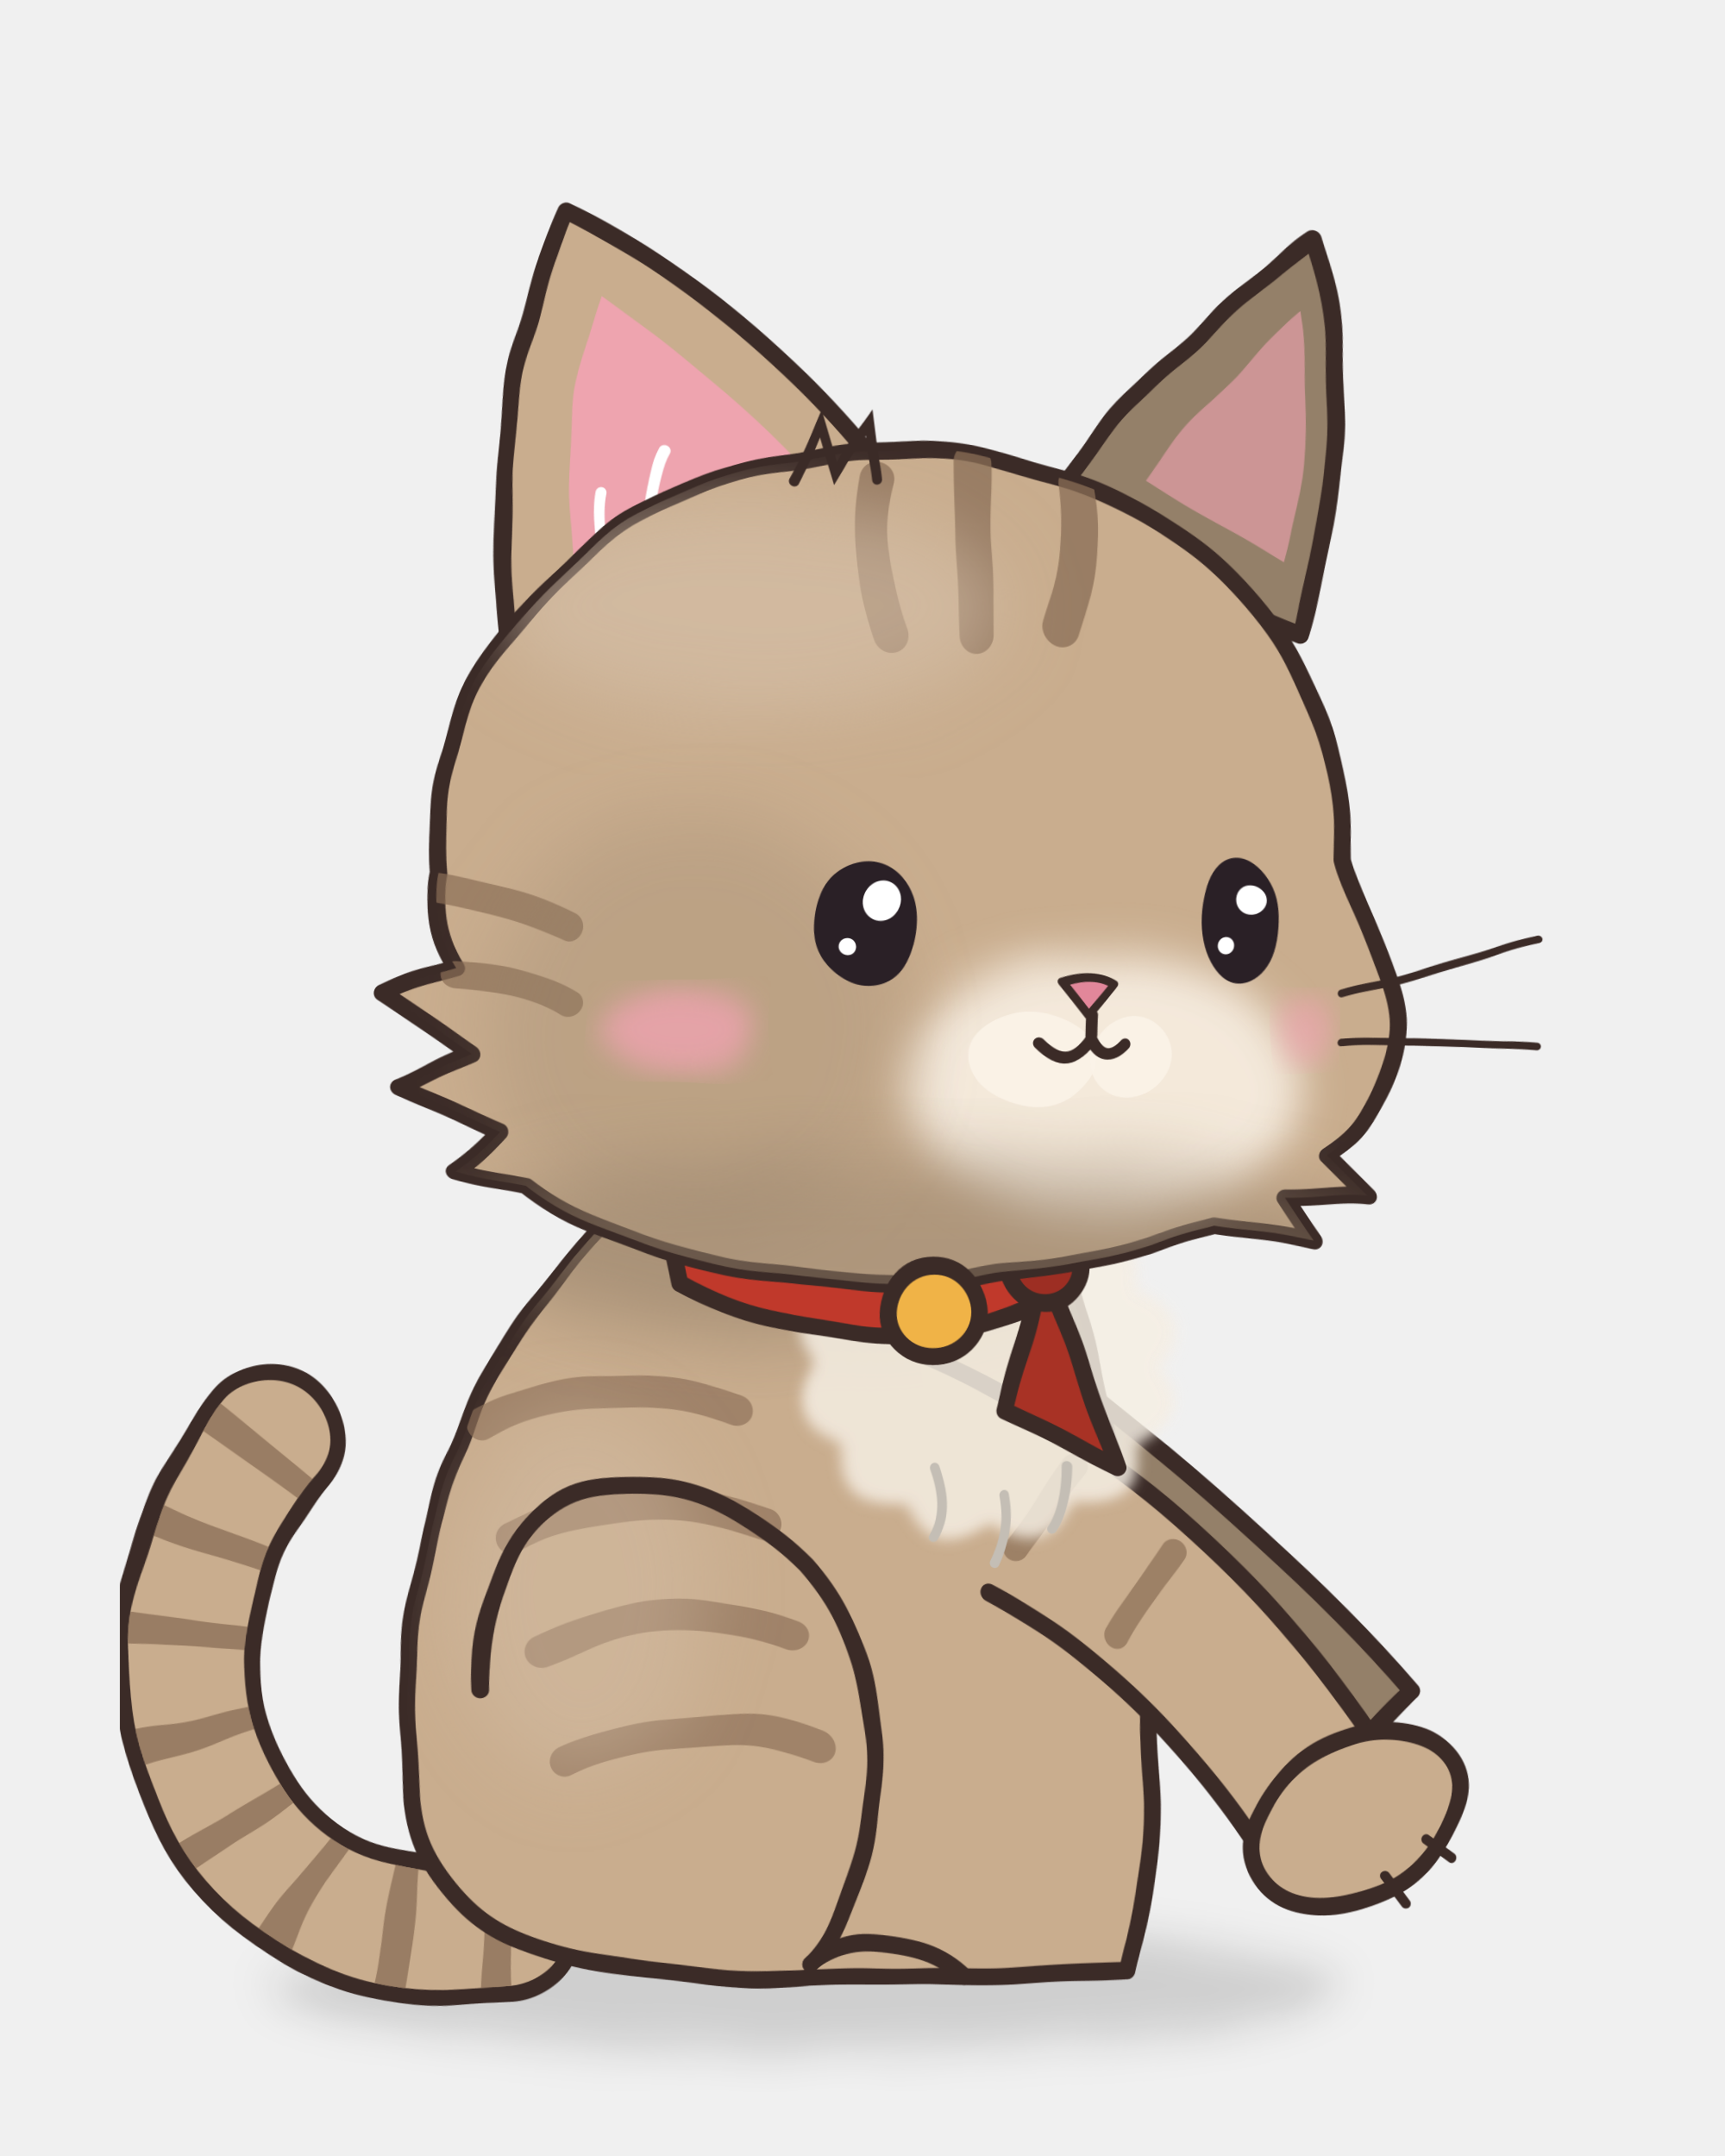
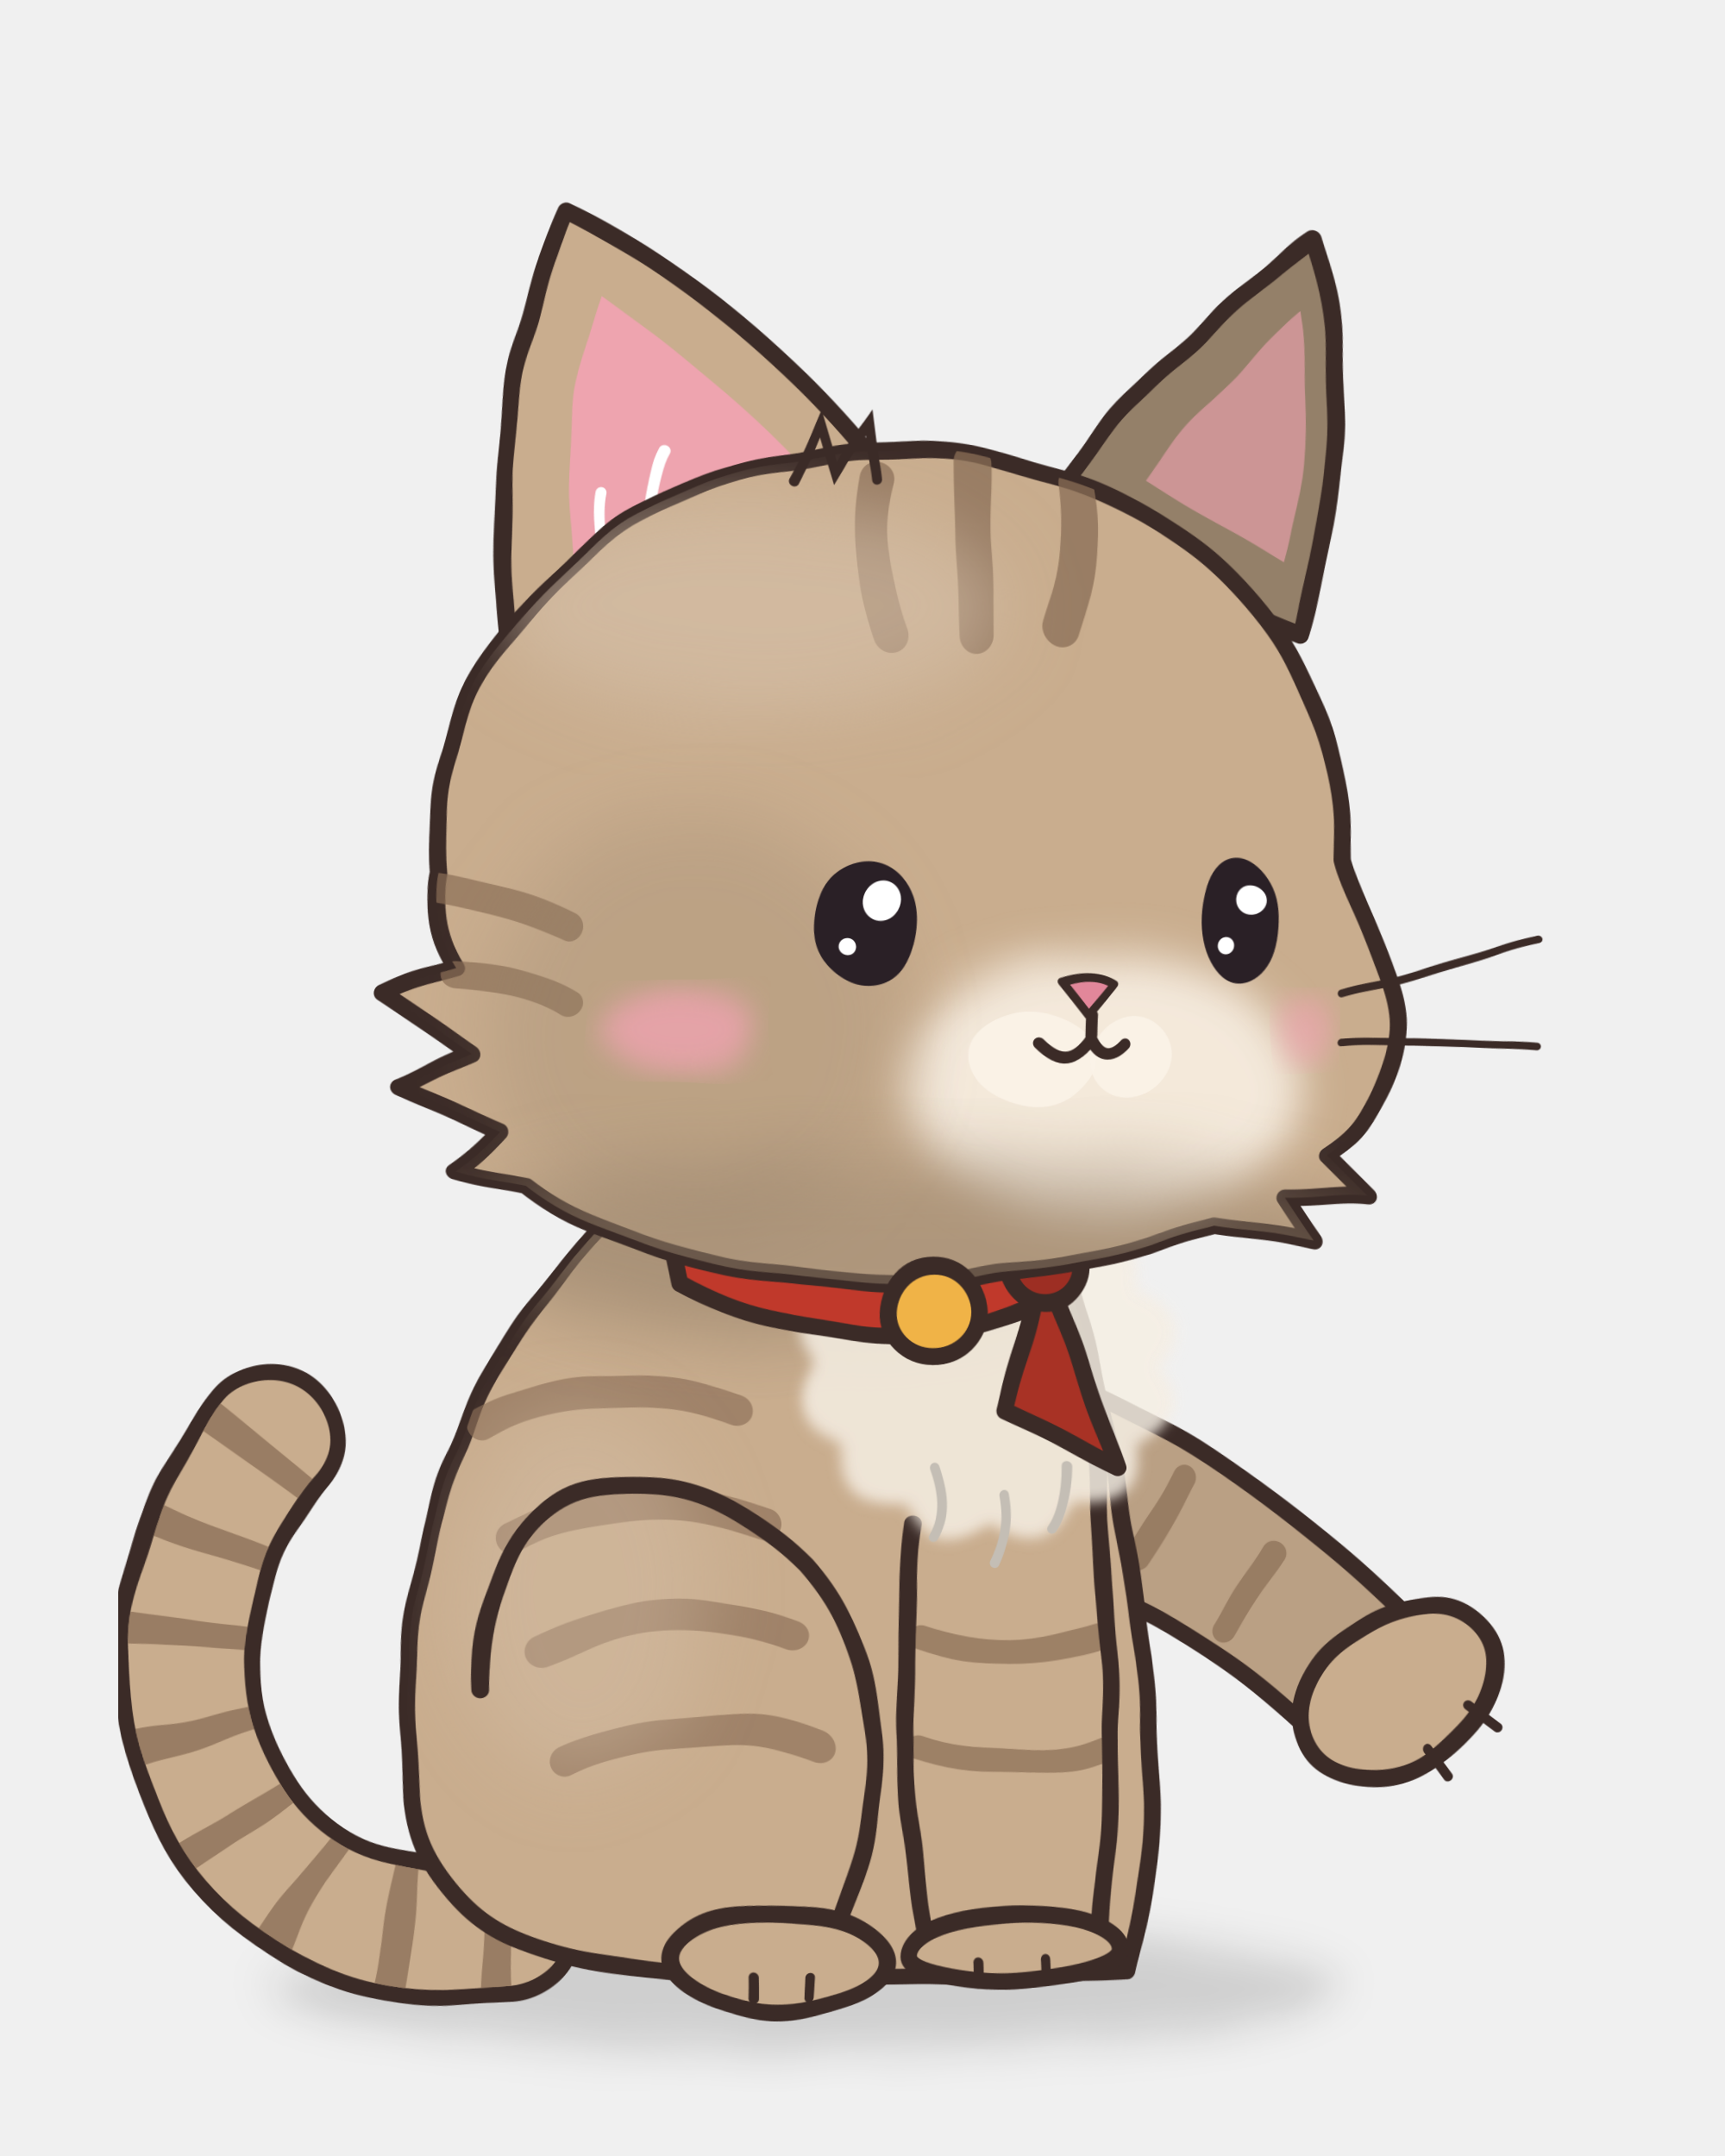
<svg xmlns="http://www.w3.org/2000/svg" viewBox="-104 -252 208 260">
  <defs>
    <filter id="ink" x="-5%" y="-5%" width="110%" height="110%">
      <feTurbulence type="fractalNoise" baseFrequency=".05" numOctaves="2" seed="3" result="n" />
      <feDisplacementMap in="SourceGraphic" in2="n" scale="2.2" />
    </filter>
    <filter id="pencil">
      <feTurbulence type="fractalNoise" baseFrequency="1.1 .35" numOctaves="2" seed="5" />
      <feColorMatrix values="0 0 0 0 .25  0 0 0 0 .2  0 0 0 0 .18  0 0 0 .22 -.02" />
      <feComposite in2="SourceGraphic" operator="in" />
    </filter>
    <filter id="blur1">
      <feGaussianBlur stdDeviation="1" />
    </filter>
    <filter id="blur2">
      <feGaussianBlur stdDeviation="2" />
    </filter>
    <filter id="blur3" x="-30%" y="-30%" width="160%" height="160%">
      <feGaussianBlur stdDeviation="3" />
    </filter>
    <filter id="blur4" x="-30%" y="-30%" width="160%" height="160%">
      <feGaussianBlur stdDeviation="5" />
    </filter>
  </defs>
  <g transform="translate(0 -150) scale(.85) translate(-120 -94)">
    <defs>
      <clipPath id="hsfoxwhitecalm">
        <path d="M60 98 C58 60 90 38 124 38 C160 38 188 60 188 96 C190 104 196 112 196 120 C196 128 192 134 186 138 L192 144 L180 144 L184 150 L170 148 C164 150 144 156 124 156 C102 156 82 150 72 142 L62 140 L68 134 L54 128 L64 123 L52 115 L62 111 C59 106 59 102 60 98 Z" />
      </clipPath>
      <clipPath id="bsfoxwhitecalm">
        <path d="M100 138 C68 150 52 194 56 228 C58 250 80 256 112 254 L158 254 C164 232 160 196 150 158 Z" />
      </clipPath>
    </defs>
    <g filter="url(#ink)">
      <ellipse cx="112" cy="256" rx="76" ry="9" fill="#000" opacity=".14" filter="url(#blur3)" />
      <path d="M70 248 C22 252 14 204 36 178" stroke="#3b2b27" stroke-width="21" fill="none" stroke-linecap="round" />
      <path d="M70 248 C22 252 14 204 36 178" stroke="#c9ad8e" stroke-width="16.5" fill="none" stroke-linecap="round" />
      <path d="M70 248 C22 252 14 204 36 178" stroke="#8a6d55" stroke-width="16.5" fill="none" stroke-dasharray="4 10" opacity=".75" />
-       <path d="M150 170 C168 184 186 200 198 214 L186 226 C174 214 158 200 146 192 Z" stroke="#3b2b27" stroke-width="2.4" stroke-linejoin="round" stroke-linecap="round" fill="#948069" />
+       <path d="M136 166 C160 172 182 188 198 204 L186 222 C172 208 156 198 138 196 Z" stroke="#3b2b27" stroke-width="2.4" stroke-linejoin="round" stroke-linecap="round" fill="#baa084" />
+       <path d="M166 184 l-7 11 M178 194 l-7 11" stroke="#8a6d55" stroke-width="3.5" stroke-linecap="round" opacity=".7" />
+       <ellipse cx="196" cy="214" rx="15" ry="10.5" stroke="#3b2b27" stroke-width="2.4" stroke-linejoin="round" stroke-linecap="round" fill="#c9ad8e" transform="rotate(-35 196 214)" />
+       <path d="M200 222 l3 4 M206 216 l4 3" stroke="#3b2b27" stroke-width="1.4" fill="none" stroke-linecap="round" />
      <path d="M100 138 C68 150 52 194 56 228 C58 250 80 256 112 254 L158 254 C164 232 160 196 150 158 Z" stroke="#3b2b27" stroke-width="2.4" stroke-linejoin="round" stroke-linecap="round" fill="#c9ad8e" />
      <g clip-path="url(#bsfoxwhitecalm)">
        <path d="M66 176 q18 -8 36 -2" stroke="#8a6d55" stroke-width="4.5" fill="none" stroke-linecap="round" opacity=".65" />
        <path d="M70 192 q18 -8 36 -2" stroke="#8a6d55" stroke-width="4.5" fill="none" stroke-linecap="round" opacity=".65" />
        <path d="M74 208 q18 -8 36 -2" stroke="#8a6d55" stroke-width="4.5" fill="none" stroke-linecap="round" opacity=".65" />
        <path d="M78 224 q18 -8 36 -2" stroke="#8a6d55" stroke-width="4.5" fill="none" stroke-linecap="round" opacity=".65" />
        <ellipse cx="110" cy="150" rx="44" ry="14" fill="#948069" opacity=".6" filter="url(#blur4)" />
        <ellipse cx="80" cy="200" rx="18" ry="26" fill="#d8c3ad" opacity=".35" filter="url(#blur4)" />
      </g>
      <path d="M66 214 C64 182 92 176 112 196 C126 212 124 240 112 252" fill="none" stroke="#3b2b27" stroke-width="2.4" stroke-linejoin="round" stroke-linecap="round" />
-       <path d="M112 252 C116 248 128 248 134 254" fill="none" stroke="#3b2b27" stroke-width="2.4" stroke-linejoin="round" stroke-linecap="round" />
-       <path d="M128 166 C152 176 176 196 192 220 L176 236 C164 218 148 204 132 196 Z" fill="#c9ad8e" />
-       <path d="M128 166 C152 176 176 196 192 220" fill="none" stroke="#3b2b27" stroke-width="2.4" stroke-linejoin="round" stroke-linecap="round" />
-       <path d="M176 236 C164 218 150 206 138 200" fill="none" stroke="#3b2b27" stroke-width="2.4" stroke-linejoin="round" stroke-linecap="round" />
-       <path d="M150 182 l-8 12 M164 194 l-8 12" stroke="#8a6d55" stroke-width="3.5" stroke-linecap="round" opacity=".7" />
-       <ellipse cx="190" cy="232" rx="16" ry="11" stroke="#3b2b27" stroke-width="2.4" stroke-linejoin="round" stroke-linecap="round" fill="#c9ad8e" transform="rotate(-30 190 232)" />
-       <path d="M194 240 l3 4 M200 235 l4 3" stroke="#3b2b27" stroke-width="1.4" fill="none" stroke-linecap="round" />
+       <ellipse cx="108" cy="252" rx="15" ry="7" stroke="#3b2b27" stroke-width="2.4" stroke-linejoin="round" stroke-linecap="round" fill="#c9ad8e" />
+       <path d="M104 254 v3 M112 254 v3" stroke="#3b2b27" stroke-width="1.4" fill="none" stroke-linecap="round" />
+       <path d="M128 176 C125 206 126 234 129 251 L154 251 C155 232 156 202 152 172 Z" fill="#c9ad8e" />
+       <path d="M128 206 q12 4 26 0 M128 222 q12 4 26 0" stroke="#8a6d55" stroke-width="3.5" fill="none" stroke-linecap="round" opacity=".7" />
+       <path d="M127 190 C125 210 126 234 129 251" fill="none" stroke="#3b2b27" stroke-width="2.4" stroke-linejoin="round" stroke-linecap="round" />
+       <path d="M152 172 C156 202 155 232 154 251" fill="none" stroke="#3b2b27" stroke-width="2.4" stroke-linejoin="round" stroke-linecap="round" />
+       <path d="M126 251 C126 244 157 244 157 251 C157 256 126 256 126 251 Z" stroke="#3b2b27" stroke-width="2.4" stroke-linejoin="round" stroke-linecap="round" fill="#c9ad8e" />
+       <path d="M136 252 v3 M146 252 v3" stroke="#3b2b27" stroke-width="1.4" fill="none" stroke-linecap="round" />
      <path d="M162.0 168.0 Q167.9 175.5 158.8 179.0 Q159.9 188.5 150.0 187.1 Q146.0 196.0 138.0 190.0 Q130.0 196.0 126.0 187.1 Q116.1 188.5 117.2 179.0 Q108.1 175.5 114.0 168.0 Q108.1 160.5 117.2 157.0 Q116.1 147.5 126.0 148.9 Q130.0 140.0 138.0 146.0 Q146.0 140.0 150.0 148.9 Q159.9 147.5 158.8 157.0 Q167.9 160.5 162.0 168.0Z" fill="#f5eee3" opacity="0.85" filter="url(#blur1)" />
      <path d="M130 182 q2 6 0 10 M140 186 q1 6 -1 10 M149 182 q0 6 -2 9" stroke="#c4beb5" stroke-width="1.4" fill="none" stroke-linecap="round" />
      <path d="M92 144 Q122 160 150 148 L148 158 Q120 170 94 156 Z" stroke="#3b2b27" stroke-width="2.4" stroke-linejoin="round" stroke-linecap="round" fill="#c0392b" />
      <path d="M146 154 L156 182 L140 174 Z" stroke="#3b2b27" stroke-width="2.4" stroke-linejoin="round" stroke-linecap="round" fill="#a83225" />
      <circle cx="146" cy="154" r="5" stroke="#3b2b27" stroke-width="2.4" stroke-linejoin="round" stroke-linecap="round" fill="#9d2e23" />
      <path d="M144 48 C156 32 170 18 184 8 C189 26 188 46 182 64 Z" stroke="#3b2b27" stroke-width="2.4" stroke-linejoin="round" stroke-linecap="round" fill="#948069" />
      <path d="M160 42 C168 32 176 24 182 18 C184 32 183 44 180 54 Z" fill="#f2a3b3" opacity=".6" />
      <path d="M72 78 C66 54 68 28 78 4 C98 14 116 30 128 48 Z" stroke="#3b2b27" stroke-width="2.4" stroke-linejoin="round" stroke-linecap="round" fill="#c9ad8e" />
      <path d="M80 66 C77 48 78 30 83 16 C97 26 109 36 118 48 Z" fill="#f2a3b3" opacity=".9" />
      <path d="M90 56 q-1 -12 2 -18 M97 58 q0 -10 4 -15 M84 58 q-2 -9 -1 -14" stroke="#fff" stroke-width="1.6" fill="none" stroke-linecap="round" />
      <path d="M60 98 C58 60 90 38 124 38 C160 38 188 60 188 96 C190 104 196 112 196 120 C196 128 192 134 186 138 L192 144 L180 144 L184 150 L170 148 C164 150 144 156 124 156 C102 156 82 150 72 142 L62 140 L68 134 L54 128 L64 123 L52 115 L62 111 C59 106 59 102 60 98 Z" stroke="#3b2b27" stroke-width="2.4" stroke-linejoin="round" stroke-linecap="round" fill="#c9ad8e" />
      <g clip-path="url(#hsfoxwhitecalm)">
        <path d="M122 42 q-2 10 2 22 M136 40 v24 M150 42 q2 10 -2 21" stroke="#8a6d55" stroke-width="5" fill="none" stroke-linecap="round" opacity=".75" />
        <path d="M60 100 q10 1 18 5 M62 112 q10 0 16 4" stroke="#8a6d55" stroke-width="4" fill="none" stroke-linecap="round" opacity=".7" />
        <ellipse cx="154.031" cy="128" rx="28" ry="19" fill="#fbf3e8" opacity=".85" filter="url(#blur3)" />
        <ellipse cx="104" cy="60" rx="36" ry="15" fill="#d8c3ad" opacity=".55" filter="url(#blur4)" />
        <ellipse cx="96" cy="120" rx="30" ry="30" fill="#948069" opacity=".25" filter="url(#blur4)" />
        <ellipse cx="124" cy="152" rx="70" ry="14" fill="#948069" opacity=".5" filter="url(#blur4)" />
      </g>
      <path d="M110 42 l4 -8 l2 7 l5 -7 l1 8" stroke="#3b2b27" stroke-width="1.4" fill="none" stroke-linecap="round" />
      <ellipse cx="120.65" cy="105" rx="7.6" ry="8.74" fill="#2a2026" />
      <circle cx="122.93" cy="101.96" r="2.888" fill="#fff" />
      <circle cx="117.99" cy="108.42" r="1.216" fill="#fff" />
      <ellipse cx="173.737" cy="105" rx="5.5" ry="8.74" fill="#2a2026" />
      <circle cx="175.387" cy="101.96" r="2.09" fill="#fff" />
      <circle cx="171.812" cy="108.42" r="1.216" fill="#fff" />
      <ellipse cx="93.954" cy="120" rx="11" ry="6" fill="#f2a3b3" opacity=".75" filter="url(#blur2)" />
      <ellipse cx="182.868" cy="120" rx="4" ry="5" fill="#f2a3b3" opacity=".6" filter="url(#blur2)" />
      <ellipse cx="144.031" cy="124" rx="9" ry="6.5" fill="#fbf3e8" opacity=".9" />
      <ellipse cx="158.031" cy="124" rx="6" ry="6" fill="#fbf3e8" opacity=".9" />
      <path d="M148.031 113 Q152.031 111 155.031 113 L151.531 117.5 Z" fill="#e2879a" stroke="#3b2b27" stroke-width="1.2" stroke-linejoin="round" />
      <path d="M152.031 117.5 v3 M145.031 122 Q149.031 126 152.031 121 Q154.031 125 157.031 122" stroke="#3b2b27" fill="none" stroke-linecap="round" stroke-linejoin="round" stroke-width="1.7" />
      <path d="M188 115 q14 -3.2 28 -7.6" stroke="#3b2b27" stroke-width="1.1" fill="none" stroke-linecap="round" />
      <path d="M188 122 q14 -0.4 28 0.8" stroke="#3b2b27" stroke-width="1.1" fill="none" stroke-linecap="round" />
      <g transform="translate(6 0)">
        <circle cx="124" cy="160" r="6.5" stroke="#3b2b27" stroke-width="2.4" stroke-linejoin="round" stroke-linecap="round" fill="#f0b347" />
      </g>
    </g>
  </g>
</svg>
